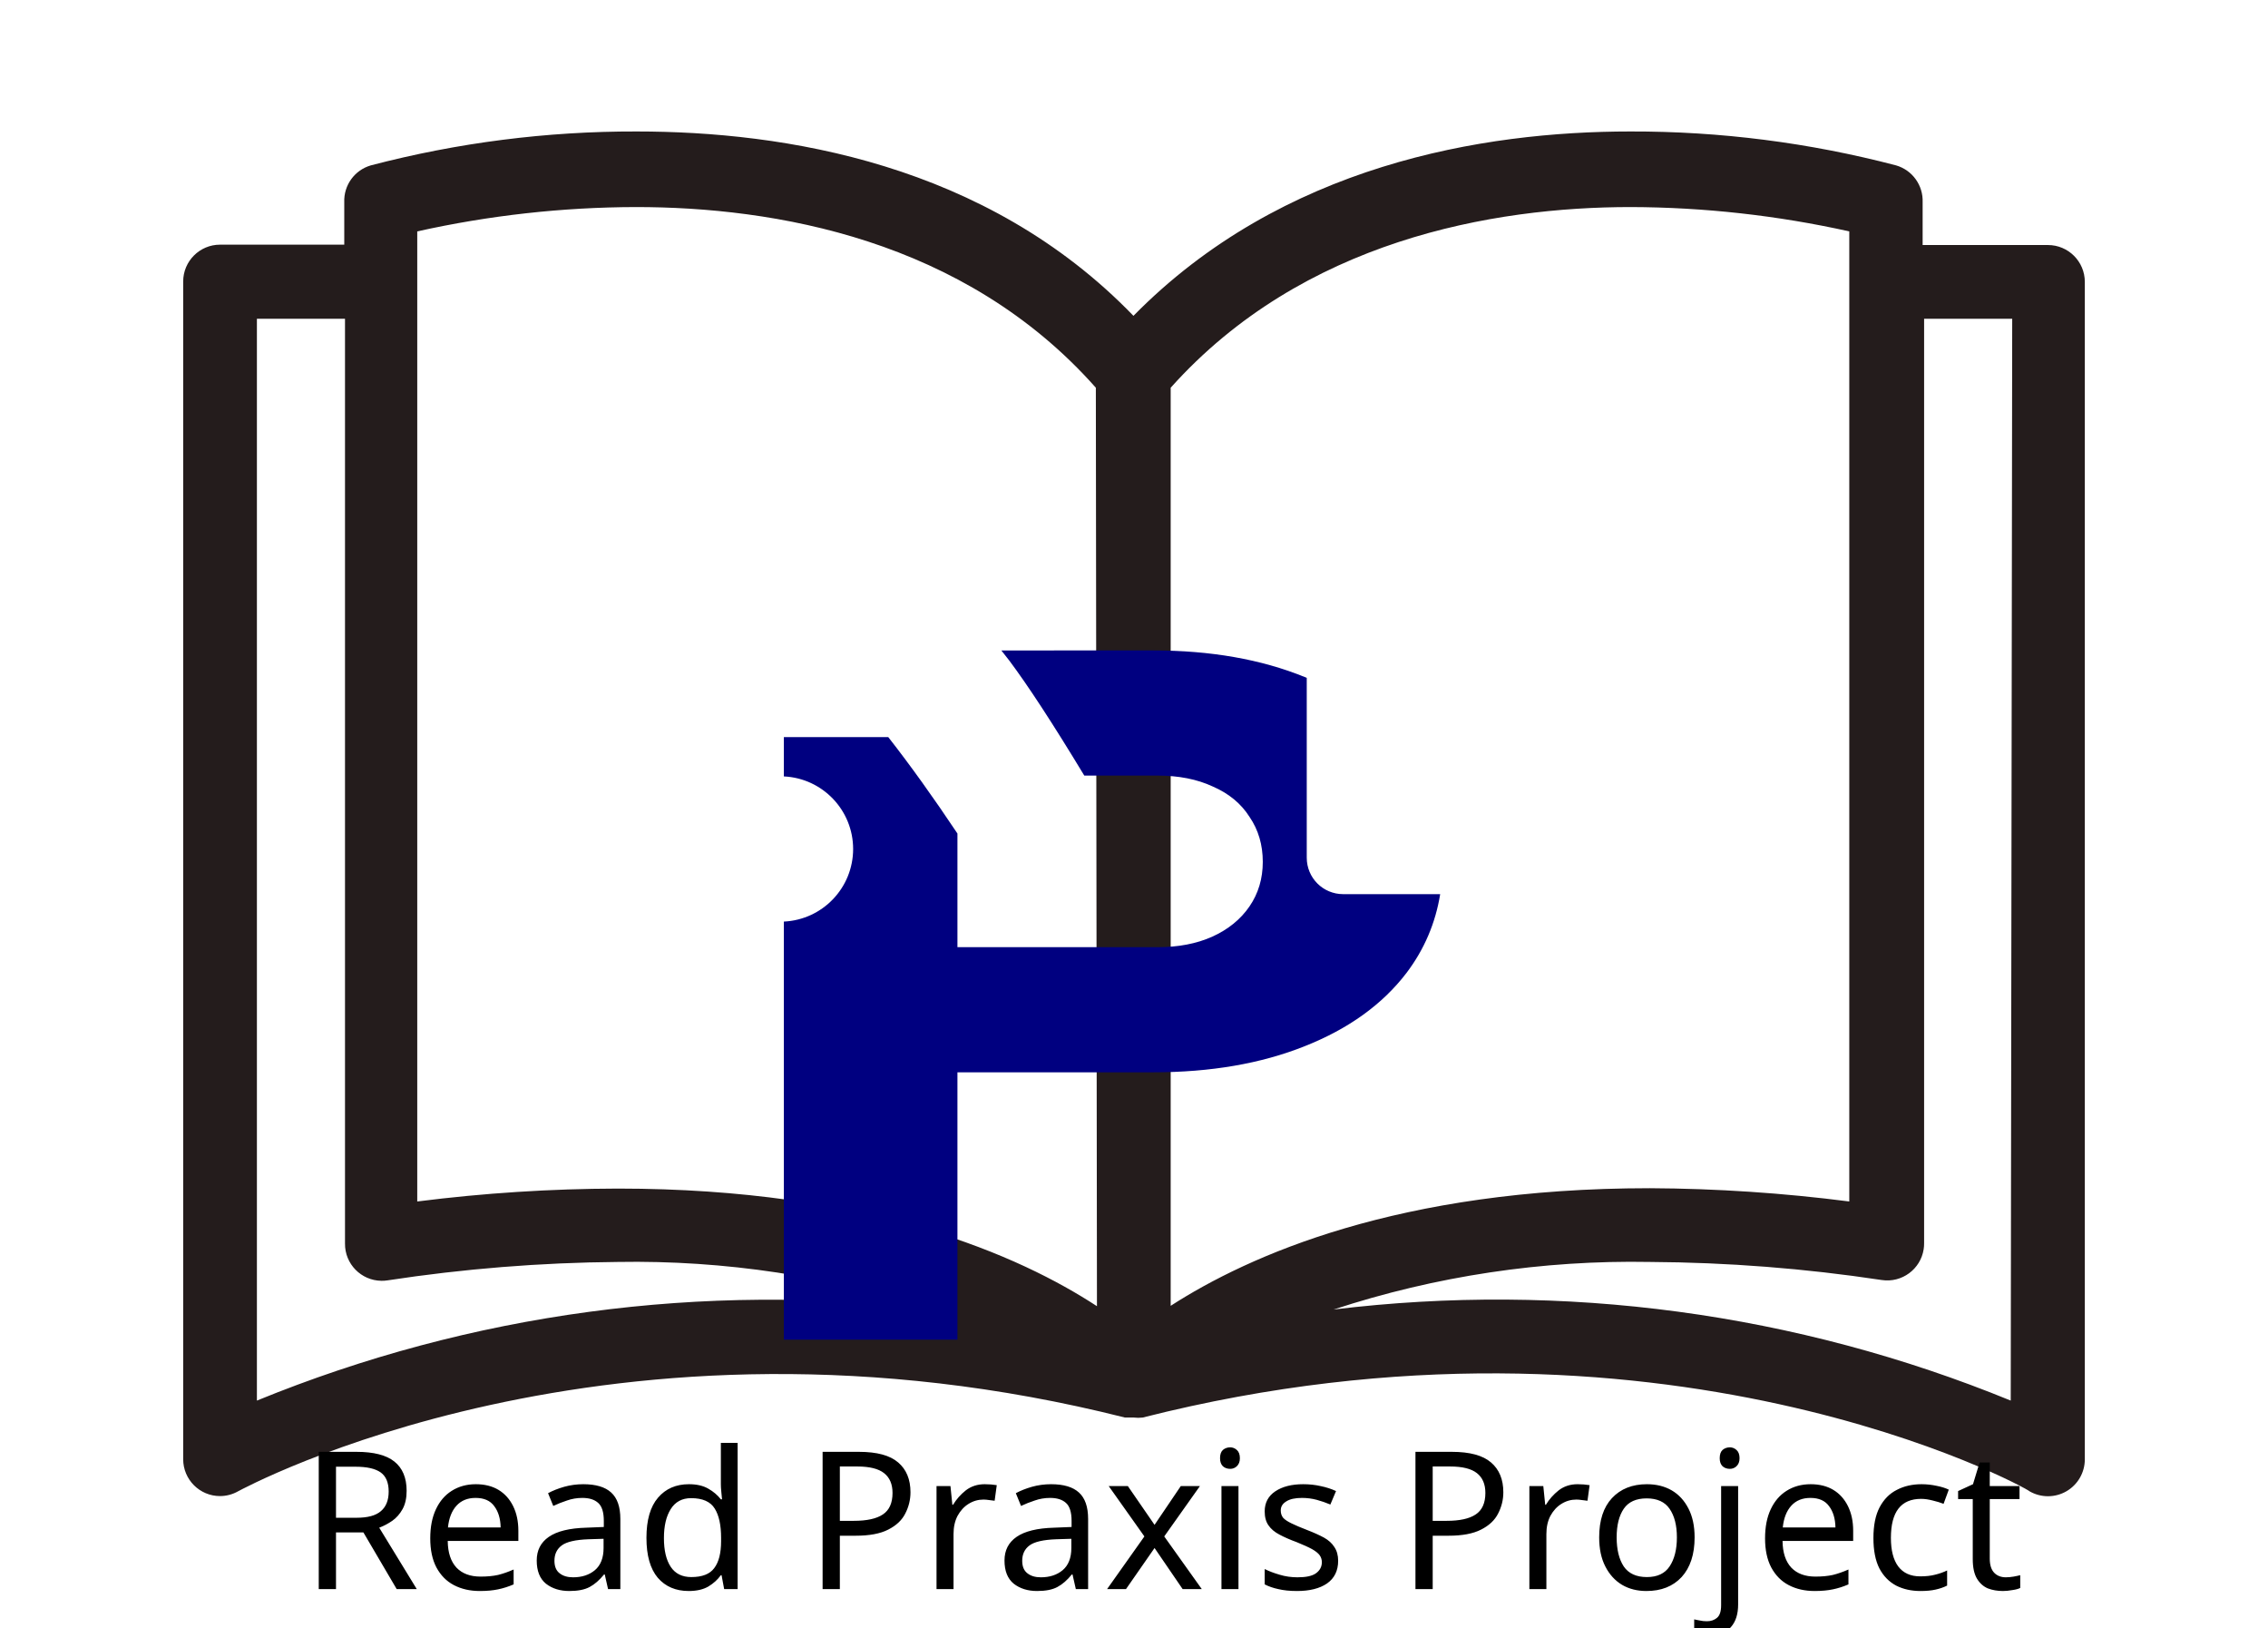
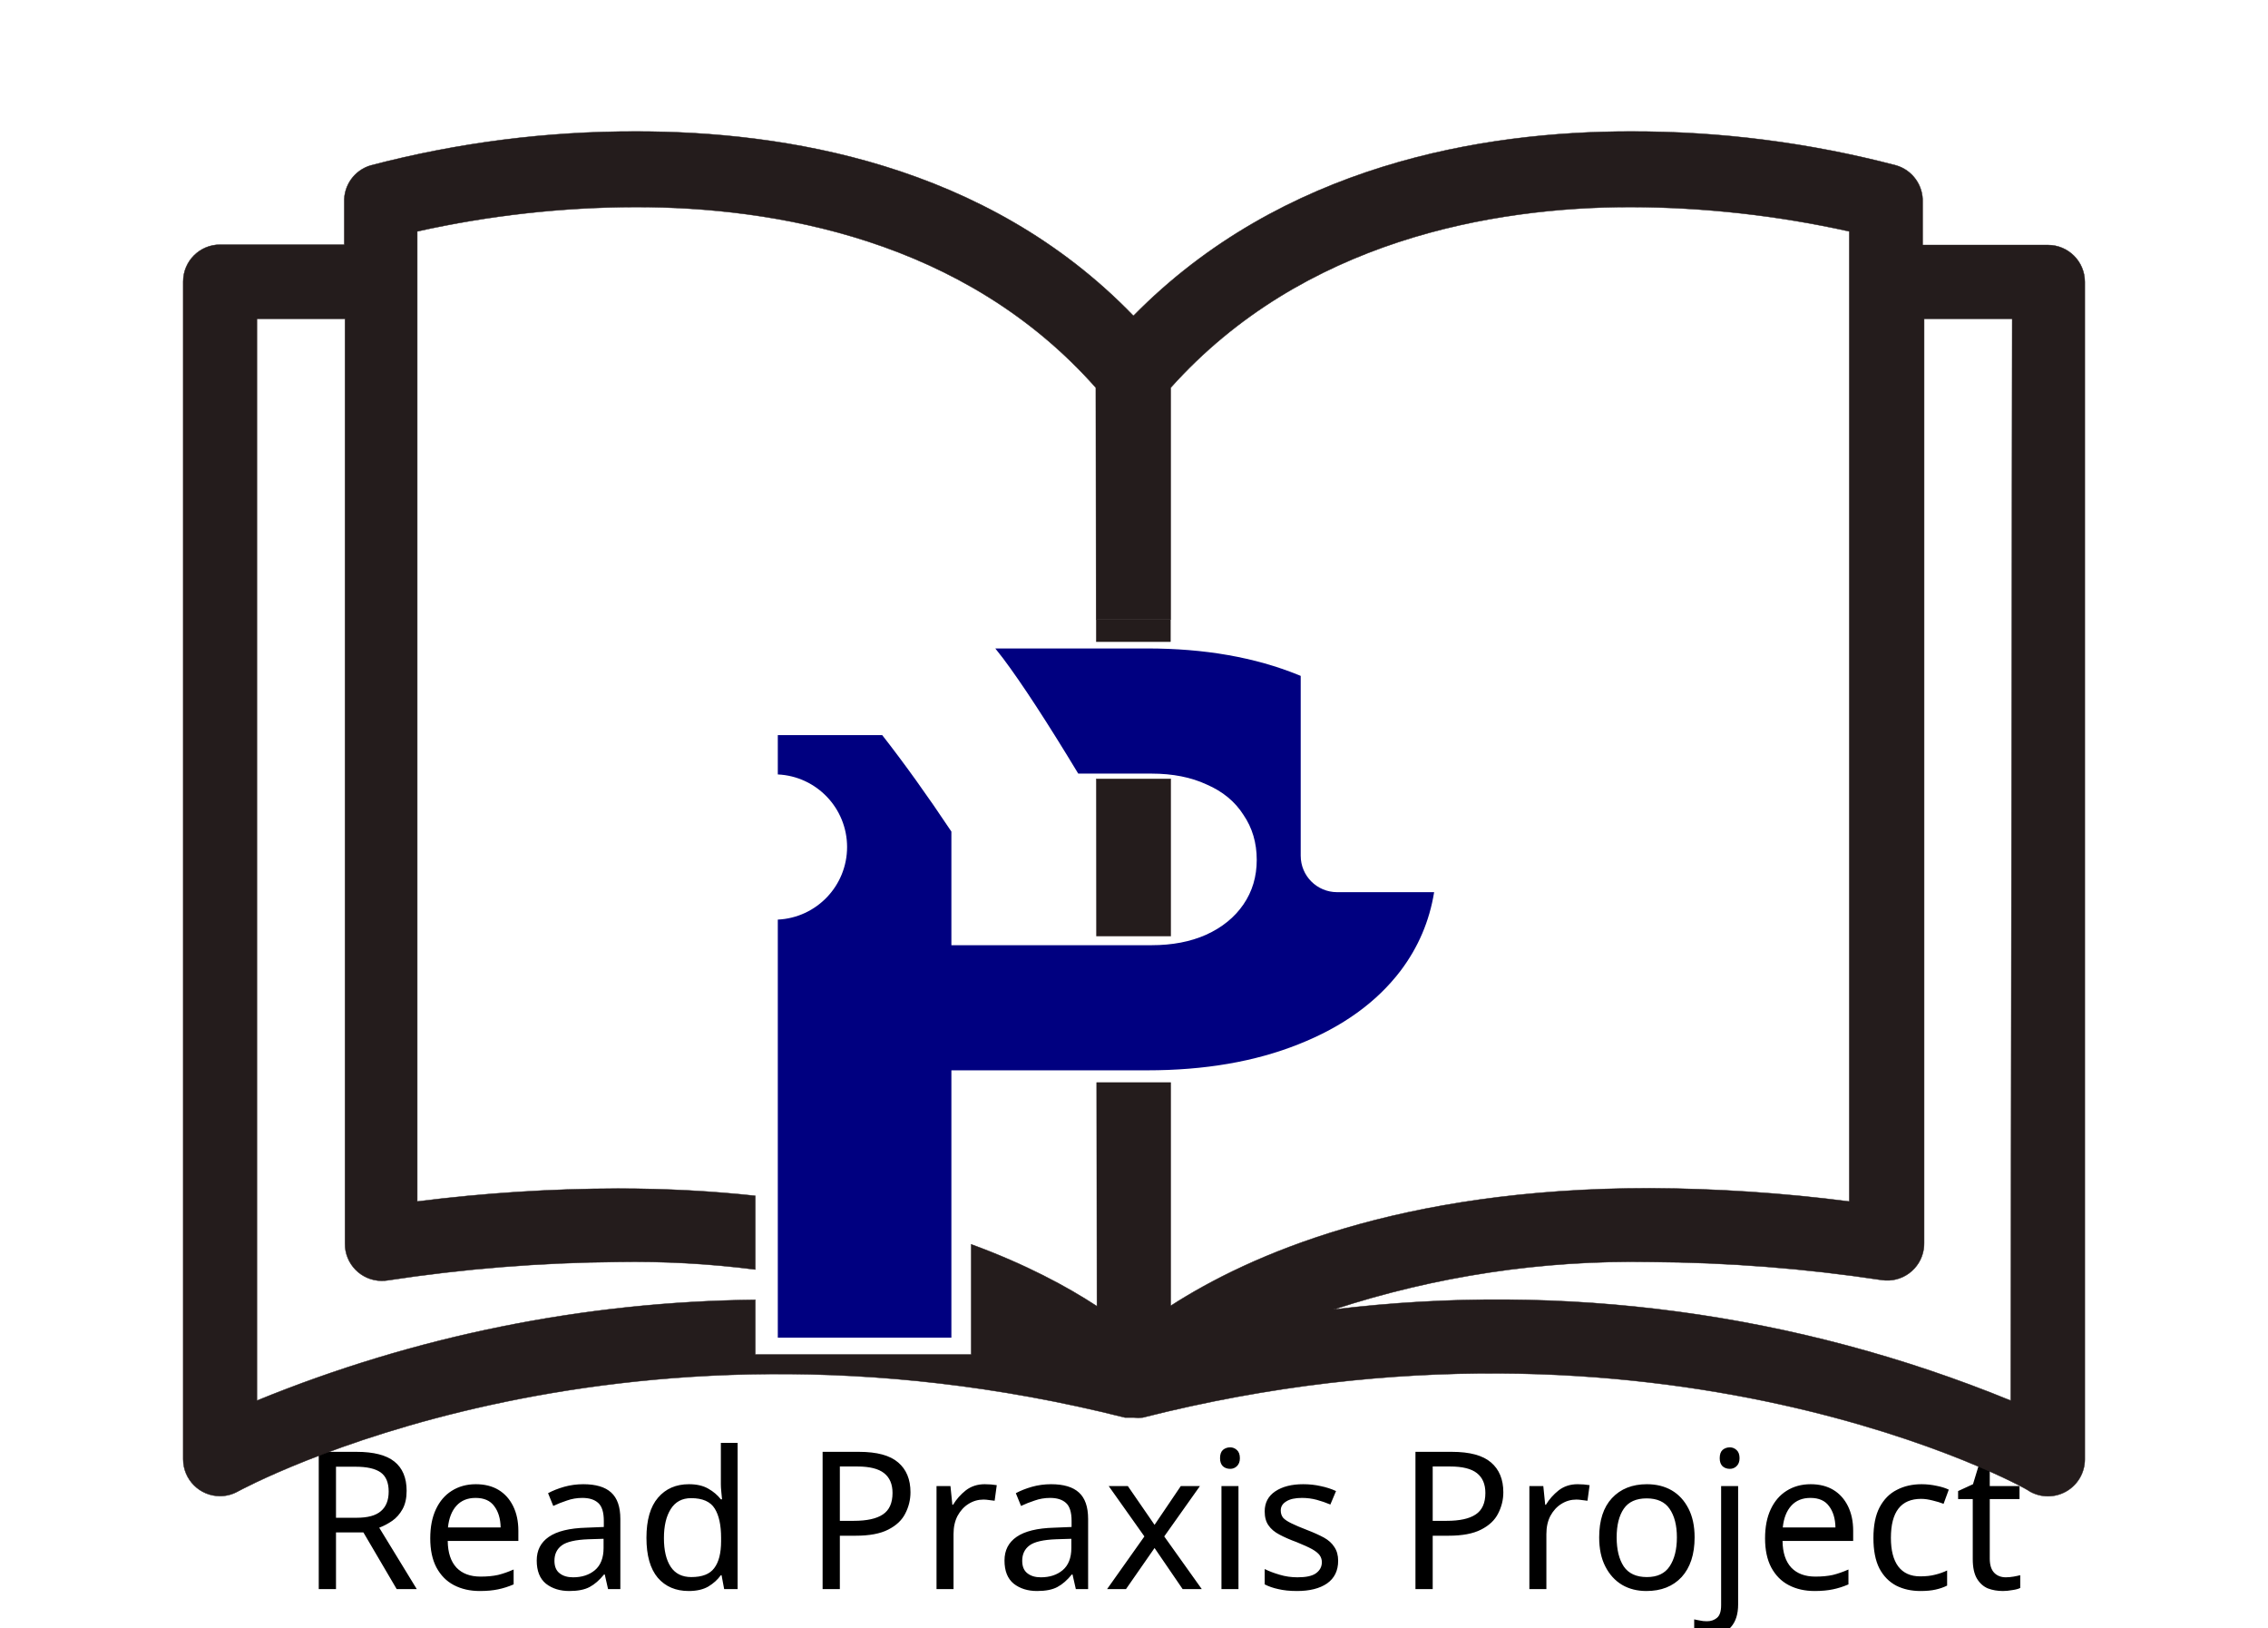
<svg xmlns="http://www.w3.org/2000/svg" width="150.02mm" height="107.634mm" viewBox="0 0 150.02 107.634" version="1.1" id="svg8">
  <defs id="defs2" />
  <g id="layer1" transform="translate(-31.64211,-58.73694)">
-     <g id="g1098" transform="matrix(0.3047744,0,0,0.3047744,43.759,49.66104)" style="fill:#241c1c;stroke-width:0.868">
-       <g id="g1041" style="fill:#241c1c;stroke-width:0.868">
-         <g id="g1039" style="fill:#241c1c;stroke-width:0.868">
-           <path id="path1037" d="m 404.72,82.944 c -0.027,0 -0.054,0 -0.08,0 v 0 h -27.12 v -9.28 c 0.146,-3.673 -2.23,-6.974 -5.76,-8 -18.828,-4.934 -38.216,-7.408 -57.68,-7.36 -32,0 -75.6,7.2 -107.84,40 -32,-33.12 -75.92,-40 -107.84,-40 -19.464,-0.048 -38.852,2.426 -57.68,7.36 -3.53,1.026 -5.906,4.327 -5.76,8 v 9.2 H 8 c -4.418,0 -8,3.582 -8,8 v 255.52 c 0,4.418 3.582,8 8,8 1.374,-0.004 2.724,-0.362 3.92,-1.04 0.8,-0.4 80.8,-44.16 192.48,-16 h 1.2 0.72 c 0.638,0.077 1.282,0.077 1.92,0 112,-28.4 192,15.28 192.48,16 2.475,1.429 5.525,1.429 8,0 2.46,-1.42 3.983,-4.039 4,-6.88 V 90.944 c 0,-4.418 -3.581,-8 -8,-8 z M 16,333.664 V 98.944 h 19.12 v 200.64 c -0.05,4.418 3.491,8.04 7.909,8.09 0.432,0.005 0.864,-0.025 1.291,-0.09 16.55,-2.527 33.259,-3.864 50,-4 23.19,-0.402 46.283,3.086 68.32,10.32 -49.765,-6.018 -100.243,0.784 -146.64,19.76 z m 78.32,-46 c -14.551,0.033 -29.085,0.968 -43.52,2.8 V 79.984 c 15.576,-3.47 31.482,-5.241 47.44,-5.28 29.92,0 71.2,6.88 99.84,39.2 l 0.24,199.28 c -16.64,-10.88 -49.12,-25.52 -104,-25.52 z m 120,-173.76 c 28.64,-32 69.92,-39.2 99.84,-39.2 15.957,0.047 31.863,1.817 47.44,5.28 v 210.48 c -14.354,-1.849 -28.808,-2.811 -43.28,-2.88 -54.56,0 -87.12,14.64 -104,25.52 z m 182.32,219.76 c -46.496,-19.028 -97.09,-25.831 -146.96,-19.76 22.141,-7.26 45.344,-10.749 68.64,-10.32 16.846,0.094 33.663,1.404 50.32,3.92 4.368,0.663 8.447,-2.341 9.11,-6.709 0.065,-0.427 0.095,-0.859 0.09,-1.291 V 98.944 h 19.12 z" style="fill:#241c1c;stroke-width:0.868" />
-         </g>
-       </g>
-       <g id="g1043" style="fill:#241c1c;stroke-width:0.868">
- </g>
-       <g id="g1045" style="fill:#241c1c;stroke-width:0.868">
- </g>
-       <g id="g1047" style="fill:#241c1c;stroke-width:0.868">
- </g>
-       <g id="g1049" style="fill:#241c1c;stroke-width:0.868">
- </g>
-       <g id="g1051" style="fill:#241c1c;stroke-width:0.868">
- </g>
-       <g id="g1053" style="fill:#241c1c;stroke-width:0.868">
- </g>
-       <g id="g1055" style="fill:#241c1c;stroke-width:0.868">
- </g>
-       <g id="g1057" style="fill:#241c1c;stroke-width:0.868">
- </g>
-       <g id="g1059" style="fill:#241c1c;stroke-width:0.868">
- </g>
-       <g id="g1061" style="fill:#241c1c;stroke-width:0.868">
- </g>
-       <g id="g1063" style="fill:#241c1c;stroke-width:0.868">
- </g>
-       <g id="g1065" style="fill:#241c1c;stroke-width:0.868">
- </g>
-       <g id="g1067" style="fill:#241c1c;stroke-width:0.868">
- </g>
-       <g id="g1069" style="fill:#241c1c;stroke-width:0.868">
- </g>
-       <g id="g1071" style="fill:#241c1c;stroke-width:0.868">
- </g>
-     </g>
-     <path style="font-style:normal;font-variant:normal;font-weight:bold;font-stretch:normal;font-size:74.667px;line-height:1.25;font-family:Bahnschrift;-inkscape-font-specification:'Bahnschrift Bold';letter-spacing:0px;word-spacing:0px;fill:#000080;fill-opacity:1;stroke:none;stroke-width:0.265" d="m 97.878,101.749 c 0.172,0.219 0.344,0.435 0.518,0.66 1.252,1.669 2.911,4.214 4.968,7.615 h 4.851 c 1.397,0 2.612,0.24 3.646,0.721 1.062,0.46 1.872,1.128 2.43,2.006 0.587,0.857 0.88,1.85 0.88,2.978 0,1.108 -0.293,2.09 -0.88,2.946 -0.587,0.857 -1.411,1.525 -2.472,2.006 -1.034,0.46 -2.235,0.69 -3.604,0.69 H 94.973 v -7.515 c -1.593,-2.39 -3.118,-4.514 -4.575,-6.376 H 83.491 v 2.599 a 4.809,4.809 0 0 1 4.583,4.798 4.809,4.809 0 0 1 -4.583,4.801 v 27.646 h 11.482 v -17.679 h 12.949 c 3.799,0 7.138,-0.575 10.016,-1.724 2.905,-1.149 5.154,-2.769 6.747,-4.858 1.171,-1.552 1.91,-3.286 2.22,-5.199 h -6.416 c -1.335,0 -2.41,-1.075 -2.41,-2.41 v -11.892 c -0.047,-0.019 -0.093,-0.039 -0.141,-0.058 -2.878,-1.17 -6.216,-1.756 -10.016,-1.756 z" id="path833" />
+     <g style="fill:#241c1c;stroke-width:0.868" id="g1043" transform="matrix(0.3047744,0,0,0.3047744,43.759,49.66104)" />
+     <g style="fill:#241c1c;stroke-width:0.868" id="g1045" transform="matrix(0.3047744,0,0,0.3047744,43.759,49.66104)" />
+     <g style="fill:#241c1c;stroke-width:0.868" id="g1047" transform="matrix(0.3047744,0,0,0.3047744,43.759,49.66104)" />
+     <g style="fill:#241c1c;stroke-width:0.868" id="g1049" transform="matrix(0.3047744,0,0,0.3047744,43.759,49.66104)" />
+     <g style="fill:#241c1c;stroke-width:0.868" id="g1051" transform="matrix(0.3047744,0,0,0.3047744,43.759,49.66104)" />
+     <g style="fill:#241c1c;stroke-width:0.868" id="g1053" transform="matrix(0.3047744,0,0,0.3047744,43.759,49.66104)" />
+     <g style="fill:#241c1c;stroke-width:0.868" id="g1055" transform="matrix(0.3047744,0,0,0.3047744,43.759,49.66104)" />
+     <g style="fill:#241c1c;stroke-width:0.868" id="g1057" transform="matrix(0.3047744,0,0,0.3047744,43.759,49.66104)" />
+     <g style="fill:#241c1c;stroke-width:0.868" id="g1059" transform="matrix(0.3047744,0,0,0.3047744,43.759,49.66104)" />
+     <g style="fill:#241c1c;stroke-width:0.868" id="g1061" transform="matrix(0.3047744,0,0,0.3047744,43.759,49.66104)" />
+     <g style="fill:#241c1c;stroke-width:0.868" id="g1063" transform="matrix(0.3047744,0,0,0.3047744,43.759,49.66104)" />
+     <g style="fill:#241c1c;stroke-width:0.868" id="g1065" transform="matrix(0.3047744,0,0,0.3047744,43.759,49.66104)" />
+     <g style="fill:#241c1c;stroke-width:0.868" id="g1067" transform="matrix(0.3047744,0,0,0.3047744,43.759,49.66104)" />
+     <g style="fill:#241c1c;stroke-width:0.868" id="g1069" transform="matrix(0.3047744,0,0,0.3047744,43.759,49.66104)" />
+     <g style="fill:#241c1c;stroke-width:0.868" id="g1071" transform="matrix(0.3047744,0,0,0.3047744,43.759,49.66104)" />
    <flowRoot xml:space="preserve" id="flowRoot838" style="font-style:normal;font-variant:normal;font-weight:normal;font-stretch:normal;font-size:64px;line-height:1.25;font-family:'Segoe Print';-inkscape-font-specification:'Segoe Print';letter-spacing:0px;word-spacing:0px;fill:#ff6600;fill-opacity:1;stroke:none;stroke-width:0.366" transform="matrix(0.7836774,-0.09069354,0.07619313,0.6583802,-229.3492,62.51489)">
      <flowRegion id="flowRegion840" style="font-style:normal;font-variant:normal;font-weight:normal;font-stretch:normal;font-size:64px;font-family:'Segoe Print';-inkscape-font-specification:'Segoe Print';fill:#ff6600;fill-opacity:1;stroke-width:0.366">
        <rect id="rect842" width="191.429" height="228.571" x="425.714" y="85.377" style="font-style:normal;font-variant:normal;font-weight:normal;font-stretch:normal;font-size:64px;font-family:'Segoe Print';-inkscape-font-specification:'Segoe Print';fill:#ff6600;fill-opacity:1;stroke-width:0.366" />
      </flowRegion>
      <flowPara id="flowPara844" style="fill:#ff6600;fill-opacity:1;stroke-width:0.366">P</flowPara>
    </flowRoot>
+     <text xml:space="preserve" style="font-style:normal;font-variant:normal;font-weight:normal;font-stretch:normal;font-size:12.711px;line-height:1.25;font-family:Bahnschrift;-inkscape-font-specification:Bahnschrift;letter-spacing:0px;word-spacing:0px;fill:#000000;fill-opacity:1;stroke:none;stroke-width:0.265" x="51.494" y="163.818" id="text1102">
+       <tspan id="tspan1100" x="51.494" y="163.818" style="font-style:normal;font-variant:normal;font-weight:normal;font-stretch:normal;font-size:12.711px;font-family:Bahnschrift;-inkscape-font-specification:Bahnschrift;stroke-width:0.265">Read Praxis Project</tspan>
+     </text>
+     <path id="path842" d="m 97.478,101.618 c 0.172,0.219 0.344,0.435 0.518,0.66 1.252,1.669 2.911,4.214 4.968,7.615 h 4.851 c 1.397,0 2.612,0.24 3.646,0.721 1.062,0.46 1.872,1.128 2.43,2.006 0.587,0.857 0.88,1.85 0.88,2.978 0,1.108 -0.293,2.09 -0.88,2.946 -0.587,0.857 -1.411,1.525 -2.472,2.006 -1.034,0.46 -2.235,0.69 -3.604,0.69 H 94.573 v -7.515 c -1.593,-2.39 -3.118,-4.514 -4.575,-6.376 h -6.907 v 2.599 a 4.809,4.809 0 0 1 4.583,4.798 4.809,4.809 0 0 1 -4.583,4.801 v 27.646 H 94.573 v -17.679 h 12.949 c 3.799,0 7.138,-0.575 10.016,-1.724 2.905,-1.149 5.154,-2.769 6.747,-4.858 1.171,-1.552 1.91,-3.286 2.22,-5.199 h -6.416 c -1.335,0 -2.41,-1.075 -2.41,-2.41 v -11.892 c -0.047,-0.019 -0.093,-0.039 -0.141,-0.058 -2.878,-1.17 -6.216,-1.756 -10.016,-1.756 z" style="font-style:normal;font-variant:normal;font-weight:bold;font-stretch:normal;font-size:74.667px;line-height:1.25;font-family:Bahnschrift;-inkscape-font-specification:'Bahnschrift Bold';letter-spacing:0px;word-spacing:0px;fill:#000080;fill-opacity:1;stroke:none;stroke-width:0.265" />
+     <path style="opacity:1;fill:#241c1c;fill-opacity:1;fill-rule:nonzero;stroke:#241c1c;stroke-width:0.1;stroke-miterlimit:4;stroke-dasharray:none;stroke-opacity:1" d="M 159.143 32.857 C 136.722 32.802 114.389 35.652 92.701 41.336 C 88.635 42.518 85.898 46.32 86.066 50.551 L 86.066 61.148 L 55.012 61.148 C 49.923 61.148 45.797 65.274 45.797 70.363 L 45.797 364.697 C 45.797 369.786 49.923 373.914 55.012 373.914 C 56.594 373.91 58.15 373.496 59.527 372.715 C 60.449 372.254 152.602 321.848 281.246 354.285 L 282.627 354.285 L 283.457 354.285 C 284.192 354.374 284.933 354.374 285.668 354.285 C 414.681 321.571 506.834 371.885 507.387 372.715 C 510.238 374.361 513.751 374.361 516.602 372.715 C 519.435 371.079 521.189 368.064 521.209 364.791 L 521.209 70.455 C 521.209 65.366 517.084 61.24 511.994 61.24 L 511.902 61.24 L 480.662 61.24 L 480.662 50.551 C 480.83 46.32 478.094 42.518 474.027 41.336 C 452.339 35.652 430.007 32.802 407.586 32.857 C 370.725 32.857 320.503 41.151 283.365 78.934 C 246.504 40.783 195.911 32.857 159.143 32.857 z M 158.959 51.75 C 193.424 51.75 240.974 59.675 273.965 96.904 L 274.035 154.852 L 292.672 154.852 L 292.672 96.904 C 325.662 60.043 373.213 51.75 407.678 51.75 C 426.059 51.804 444.381 53.843 462.324 57.832 L 462.324 300.283 C 445.79 298.153 429.141 297.046 412.471 296.967 C 349.623 296.967 312.116 313.831 292.672 326.363 L 292.672 270.557 L 274.174 270.557 L 274.242 326.455 C 266.725 321.54 256.385 315.961 242.799 310.992 L 242.799 338.535 L 188.82 338.535 L 188.82 324.861 C 146.204 325.321 103.919 333.813 64.227 350.047 L 64.227 79.672 L 86.25 79.672 L 86.25 310.789 C 86.192 315.878 90.272 320.05 95.361 320.107 C 95.859 320.115 96.356 320.077 96.848 320.004 C 115.912 317.093 135.159 315.553 154.443 315.396 C 165.953 315.197 177.441 315.834 188.82 317.285 L 188.82 298.865 C 178.318 297.72 166.888 297.059 154.443 297.059 C 137.682 297.097 120.94 298.173 104.312 300.283 L 104.312 57.832 C 122.255 53.835 140.577 51.795 158.959 51.75 z M 481.031 79.672 L 503.055 79.672 L 502.688 350.047 C 449.129 328.128 390.848 320.292 333.402 327.285 C 358.907 318.922 385.636 314.902 412.471 315.396 C 431.876 315.505 451.246 317.014 470.434 319.912 C 475.465 320.676 480.164 317.215 480.928 312.184 C 481.003 311.692 481.037 311.195 481.031 310.697 L 481.031 79.672 z M 274.074 154.873 L 274.074 160.357 L 292.605 160.357 L 292.605 154.873 L 274.074 154.873 z M 274.082 194.676 L 274.131 233.934 L 292.672 233.934 L 292.672 194.676 L 274.082 194.676 z " transform="matrix(0.2645833,0,0,0.2645833,31.64211,58.73694)" id="rect873" />
    <flowRoot transform="matrix(0.6991888,0,0,0.7522115,-65.79062,-73.02497)" style="font-style:normal;font-variant:normal;font-weight:bold;font-stretch:normal;font-size:96px;line-height:2.25;font-family:'Courier New';-inkscape-font-specification:'Courier New Bold';text-align:start;letter-spacing:0px;word-spacing:0px;text-anchor:start;fill:#366605;fill-opacity:1;stroke:none;stroke-width:0.365" id="flowRoot864" xml:space="preserve">
      <flowRegion style="font-style:normal;font-variant:normal;font-weight:bold;font-stretch:normal;font-size:96px;line-height:2.25;font-family:'Courier New';-inkscape-font-specification:'Courier New Bold';text-align:start;text-anchor:start;fill:#366605;fill-opacity:1;stroke-width:0.079" id="flowRegion860">
        <rect style="font-style:normal;font-variant:normal;font-weight:bold;font-stretch:normal;font-size:96px;line-height:2.25;font-family:'Courier New';-inkscape-font-specification:'Courier New Bold';text-align:start;text-anchor:start;fill:#366605;fill-opacity:1;stroke-width:0.365" y="122.52" x="188.571" height="247.143" width="252.857" id="rect858" />
      </flowRegion>
      <flowPara style="fill:#366605;fill-opacity:1;stroke-width:0.365" id="flowPara862">R</flowPara>
    </flowRoot>
-     <text xml:space="preserve" style="font-style:normal;font-variant:normal;font-weight:normal;font-stretch:normal;font-size:12.711px;line-height:1.25;font-family:Bahnschrift;-inkscape-font-specification:Bahnschrift;letter-spacing:0px;word-spacing:0px;fill:#000000;fill-opacity:1;stroke:none;stroke-width:0.265" x="51.494" y="163.818" id="text1102">
-       <tspan id="tspan1100" x="51.494" y="163.818" style="font-style:normal;font-variant:normal;font-weight:normal;font-stretch:normal;font-size:12.711px;font-family:Bahnschrift;-inkscape-font-specification:Bahnschrift;stroke-width:0.265">Read Praxis Project</tspan>
-     </text>
  </g>
</svg>
